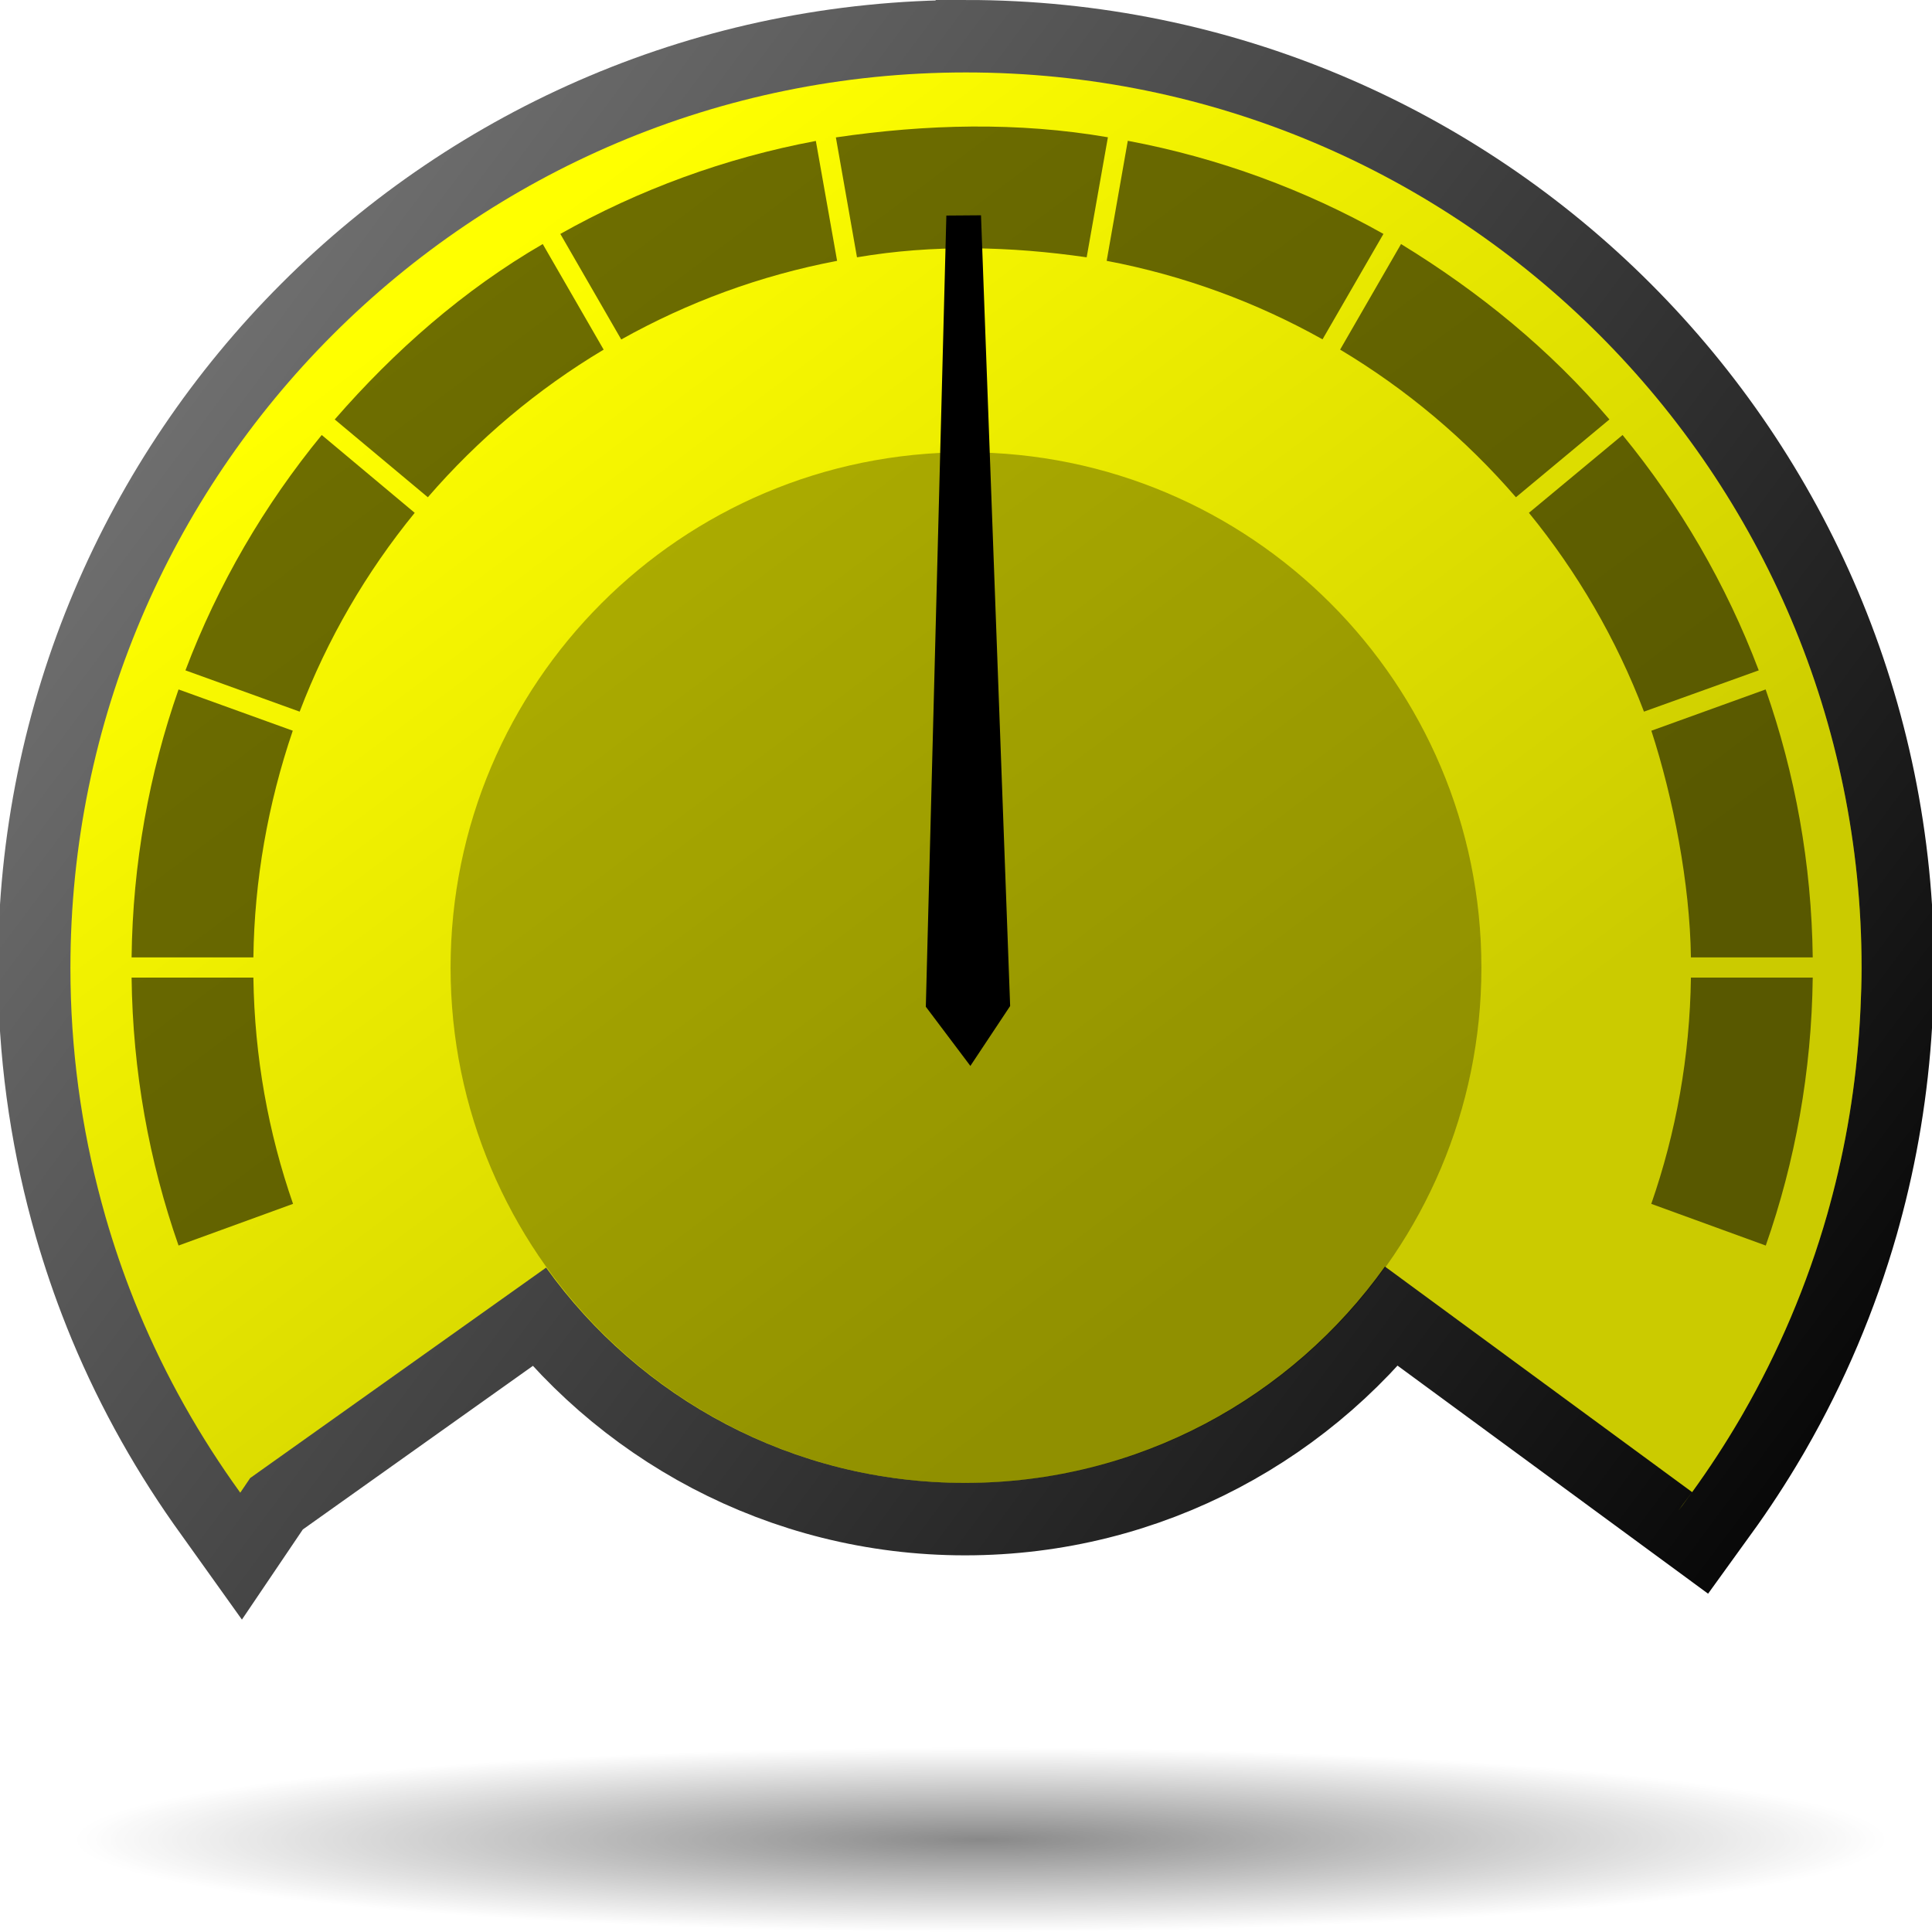
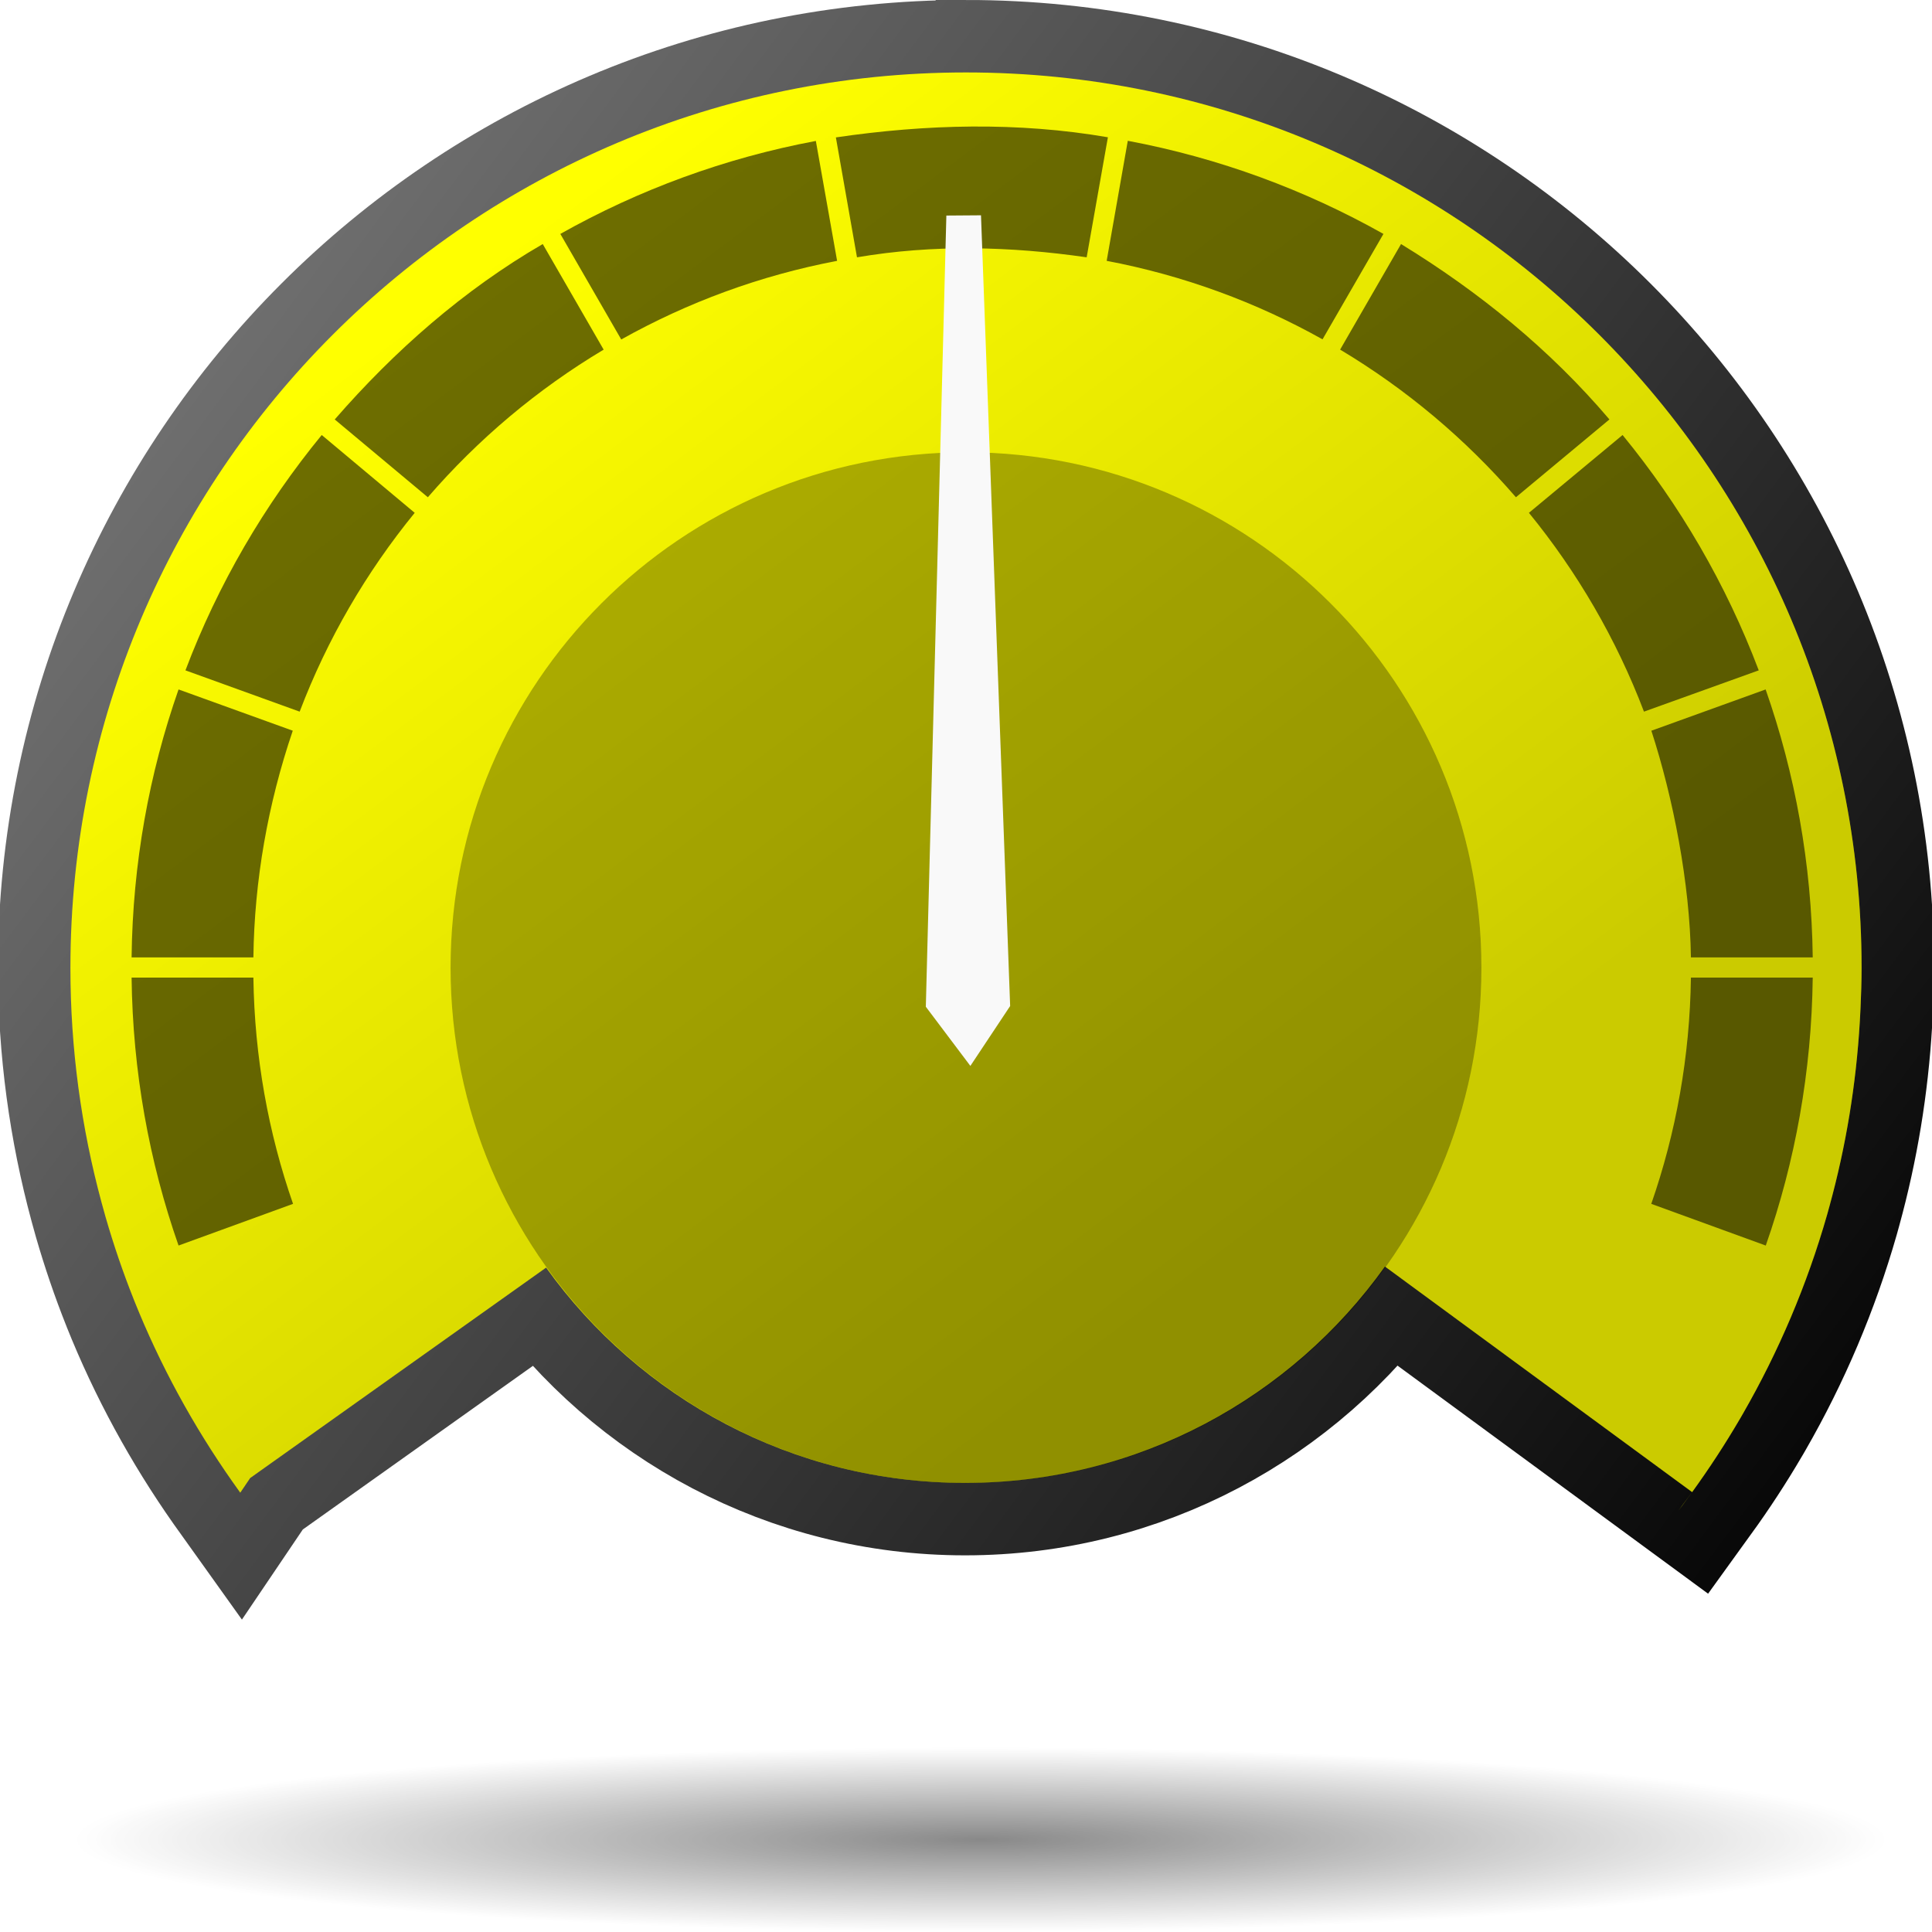
<svg xmlns="http://www.w3.org/2000/svg" xmlns:xlink="http://www.w3.org/1999/xlink" xml:space="preserve" width="400" height="400" style="fill-rule:evenodd" viewBox="0 0 112.889 112.889" id="svg3841" version="1.1">
  <defs id="defs3843">
    <linearGradient y2="120.871" x2="130.628" y1="16.794" x1="7.037" gradientUnits="userSpaceOnUse" id="linearGradient5115">
      <stop id="stop5117" style="stop-color:#000000;stop-opacity:1" offset="0" />
      <stop id="stop5119" style="stop-color:#747474;stop-opacity:1" offset="1" />
    </linearGradient>
    <linearGradient id="linearGradient5085">
      <stop style="stop-color:#000000;stop-opacity:0.751" offset="0" id="stop5087" />
      <stop style="stop-color:#000000;stop-opacity:0" offset="1" id="stop5089" />
    </linearGradient>
    <linearGradient id="linearGradient4980">
      <stop style="stop-color:#000000;stop-opacity:0" offset="0" id="stop4982" />
      <stop style="stop-color:#000000;stop-opacity:0.203" offset="1" id="stop4984" />
    </linearGradient>
    <linearGradient y2="45.415" x2="114.07" y1="45.415" x1="23.265" gradientUnits="userSpaceOnUse" id="linearGradient4562">
      <stop id="stop4564" style="stop-color:#ffffff;stop-opacity:0.139" offset="0" />
      <stop id="stop4566" style="stop-color:#ffffff;stop-opacity:0.418" offset="1" />
    </linearGradient>
    <style type="text/css" id="style3845">
   
    .str0 {stroke:#373435;stroke-width:0.2}
    .str2 {stroke:#B0913C;stroke-width:1}
    .str1 {stroke:#D19F22;stroke-width:1}
    .fil7 {fill:none}
    .fil2 {fill:#373435}
    .fil10 {fill:#606062}
    .fil8 {fill:#A9ABAE}
    .fil13 {fill:#D2D3D5}
    .fil11 {fill:#FEFEFE}
    .fil9 {fill:#0B0B0B}
    .fil14 {fill:#D19F22}
    .fil12 {fill:url(#id0)}
    .fil3 {fill:url(#id1)}
    .fil6 {fill:url(#id2)}
    .fil15 {fill:url(#id3)}
    .fil4 {fill:url(#id4)}
    .fil5 {fill:url(#id5)}
    .fil1 {fill:url(#id6)}
    .fil0 {fill:url(#id7)}
   
  </style>
    <linearGradient id="id0" gradientUnits="userSpaceOnUse" x1="68.782" y1="102.081" x2="68.782" y2="123.38">
      <stop offset="0" style="stop-color:#D19F22" id="stop3848" />
      <stop offset="1" style="stop-color:#AD8108" id="stop3850" />
    </linearGradient>
    <linearGradient id="id1" gradientUnits="userSpaceOnUse" x1="17.561" y1="68.832" x2="120.104" y2="68.832">
      <stop offset="0" style="stop-color:#383637" id="stop3853" />
      <stop offset="1" style="stop-color:#202020" id="stop3855" />
    </linearGradient>
    <linearGradient id="id2" gradientUnits="userSpaceOnUse" x1="14.513" y1="56.298" x2="124.072" y2="56.298">
      <stop offset="0" style="stop-color:#A20000" id="stop3858" />
      <stop offset="1" style="stop-color:#E90101" id="stop3860" />
    </linearGradient>
    <linearGradient id="id3" gradientUnits="userSpaceOnUse" x1="23.38" y1="35.158" x2="114.185" y2="35.158">
      <stop offset="0" style="stop-color:#A33B3B" id="stop3863" />
      <stop offset="1" style="stop-color:#E84C4C" id="stop3865" />
    </linearGradient>
    <linearGradient id="id4" gradientUnits="userSpaceOnUse" x1="10.534" y1="56.898" x2="127.252" y2="56.898">
      <stop offset="0" style="stop-color:#B20000" id="stop3868" />
      <stop offset="1" style="stop-color:#FE0000" id="stop3870" />
    </linearGradient>
    <linearGradient id="id5" gradientUnits="userSpaceOnUse" x1="23.265" y1="45.415" x2="114.07" y2="45.415">
      <stop offset="0" style="stop-color:#B33030" id="stop3873" />
      <stop offset="1" style="stop-color:#FC6262" id="stop3875" />
    </linearGradient>
    <linearGradient id="id6" gradientUnits="userSpaceOnUse" x1="7.037" y1="16.794" x2="130.628" y2="120.871">
      <stop offset="0" style="stop-color:#373435" id="stop3878" />
      <stop offset="1" style="stop-color:#FEFEFE" id="stop3880" />
    </linearGradient>
    <linearGradient id="id7" gradientUnits="userSpaceOnUse" x1="126.769" y1="141.253" x2="10.896" y2="-3.588">
      <stop offset="0" style="stop-color:#383838" id="stop3883" />
      <stop offset="0.51" style="stop-color:#0B0B0B" id="stop3885" />
      <stop offset="1" style="stop-color:#FEFEFE" id="stop3887" />
    </linearGradient>
    <linearGradient xlink:href="#id7" id="linearGradient3977" gradientUnits="userSpaceOnUse" x1="126.769" y1="141.253" x2="10.896" y2="-3.588" />
    <linearGradient xlink:href="#id6" id="linearGradient3979" gradientUnits="userSpaceOnUse" x1="7.037" y1="16.794" x2="130.628" y2="120.871" />
    <linearGradient xlink:href="#id1" id="linearGradient3981" gradientUnits="userSpaceOnUse" x1="17.561" y1="68.832" x2="120.104" y2="68.832" />
    <linearGradient xlink:href="#id4" id="linearGradient3983" gradientUnits="userSpaceOnUse" x1="10.534" y1="56.898" x2="127.252" y2="56.898" />
    <linearGradient xlink:href="#id5" id="linearGradient3985" gradientUnits="userSpaceOnUse" x1="23.265" y1="45.415" x2="114.07" y2="45.415" />
    <linearGradient xlink:href="#id0" id="linearGradient3989" gradientUnits="userSpaceOnUse" x1="68.782" y1="102.081" x2="68.782" y2="123.38" />
    <linearGradient xlink:href="#id0" id="linearGradient4005" gradientUnits="userSpaceOnUse" x1="68.782" y1="102.081" x2="68.782" y2="123.38" />
    <linearGradient xlink:href="#linearGradient4562" id="linearGradient4020" gradientUnits="userSpaceOnUse" x1="23.265" y1="45.415" x2="114.07" y2="45.415" gradientTransform="scale(3.543307,3.543307)" />
    <linearGradient xlink:href="#id1" id="linearGradient4026" gradientUnits="userSpaceOnUse" x1="17.561" y1="68.832" x2="120.104" y2="68.832" />
    <radialGradient xlink:href="#linearGradient5085" id="radialGradient5091" cx="203.073" cy="370.547" fx="203.073" fy="370.547" r="187.572" gradientTransform="matrix(1,0,0,0.1019284,0,332.7774)" gradientUnits="userSpaceOnUse" />
    <linearGradient xlink:href="#linearGradient4980" id="linearGradient5275" gradientUnits="userSpaceOnUse" gradientTransform="matrix(0.2530498,0,0,0.2530498,-5.32739,-5.184864)" x1="166.613" y1="55.179" x2="338.537" y2="284.504" />
    <linearGradient xlink:href="#linearGradient5115" id="linearGradient5279" gradientUnits="userSpaceOnUse" x1="114.519" y1="97.159" x2="8.062" y2="17.569" gradientTransform="matrix(0.9719363,0,0,0.9719363,1.584033,-3.100168)" />
  </defs>
  <path style="fill:#000000;fill-opacity:1;stroke:url(#linearGradient5279);stroke-width:8.467;stroke-miterlimit:4;stroke-opacity:1;stroke-dasharray:none" d="m 56.44,4.233 c -28.899,0 -52.326,23.427 -52.326,52.326 0,4.741 0.637,9.337 1.819,13.704 0.077,0.285 0.155,0.571 0.237,0.854 0.469,1.623 1.011,3.215 1.629,4.768 0.008,0.021 0.015,0.042 0.024,0.063 1.514,3.793 3.465,7.364 5.781,10.66 l 0.435,0.609 0.577,-0.854 17.294,-12.297 c 5.465,7.616 14.394,12.581 24.483,12.581 10.119,0 19.069,-4.99 24.53,-12.645 l 17.951,13.182 c 0.987,-1.365 1.914,-2.779 2.768,-4.239 0.023,-0.04 0.048,-0.079 0.071,-0.119 0.042,-0.074 0.085,-0.147 0.127,-0.221 2.084,-3.624 3.745,-7.521 4.919,-11.624 0.049,-0.171 0.095,-0.343 0.142,-0.514 0.953,-3.465 1.553,-7.074 1.771,-10.786 0.015,-0.253 0.028,-0.505 0.04,-0.759 0.035,-0.783 0.063,-1.573 0.063,-2.364 0,-28.899 -23.435,-52.326 -52.334,-52.326 z" id="_177024496" />
  <path style="fill:#ffff00;fill-opacity:1;fill-rule:nonzero;stroke:none" d="m 14.039,87.218 0.577,-0.854 17.294,-12.297 c 5.465,7.616 14.394,12.581 24.483,12.581 10.119,0 19.069,-4.99 24.53,-12.645 l 17.951,13.182 c 0.987,-1.365 1.914,-2.779 2.768,-4.239 0.023,-0.04 0.048,-0.079 0.071,-0.119 0.042,-0.074 0.085,-0.147 0.127,-0.221 2.084,-3.624 3.745,-7.521 4.919,-11.624 0.049,-0.171 0.095,-0.343 0.142,-0.514 0.953,-3.465 1.553,-7.074 1.771,-10.786 0.015,-0.253 0.028,-0.505 0.04,-0.759 0.035,-0.783 0.063,-1.573 0.063,-2.364 0,-28.899 -23.435,-52.326 -52.334,-52.326 -28.899,0 -52.326,23.427 -52.326,52.326 0,4.741 0.637,9.337 1.819,13.704 0.077,0.285 0.155,0.571 0.237,0.854 0.469,1.623 1.011,3.215 1.629,4.768 0.008,0.021 0.015,0.042 0.024,0.063 1.514,3.793 3.465,7.364 5.781,10.66 m 85.27,0.577 c -1.052,1.4 -1.031,1.416 0,0 z" id="path2879" />
  <path id="path4978" d="m 14.039,87.218 0.577,-0.854 17.294,-12.297 c 5.465,7.616 14.394,12.581 24.483,12.581 10.119,0 19.069,-4.99 24.53,-12.645 l 17.951,13.182 c 0.987,-1.365 1.914,-2.779 2.768,-4.239 0.023,-0.04 0.048,-0.079 0.071,-0.119 0.042,-0.074 0.085,-0.147 0.127,-0.221 2.084,-3.624 3.745,-7.521 4.919,-11.624 0.049,-0.171 0.095,-0.343 0.142,-0.514 0.953,-3.465 1.553,-7.074 1.771,-10.786 0.015,-0.253 0.028,-0.505 0.04,-0.759 0.035,-0.783 0.063,-1.573 0.063,-2.364 0,-28.899 -23.435,-52.326 -52.334,-52.326 -28.899,0 -52.326,23.427 -52.326,52.326 0,4.741 0.637,9.337 1.819,13.704 0.077,0.285 0.155,0.571 0.237,0.854 0.469,1.623 1.011,3.215 1.629,4.768 0.008,0.021 0.015,0.042 0.024,0.063 1.514,3.793 3.465,7.364 5.781,10.66 m 85.27,0.577 c -1.052,1.4 -1.031,1.416 0,0 z" style="fill:url(#linearGradient5275);fill-opacity:1;fill-rule:nonzero;stroke:none" />
  <circle id="_177020752" class="fil9 str0" cx="68.832" cy="68.832" r="33.588" d="M 102.42,68.832 C 102.42,87.382 87.382,102.42 68.832,102.42 c -18.55,0 -33.588,-15.038 -33.588,-33.588 0,-18.55 15.038,-33.588 33.588,-33.588 18.55,0 33.588,15.038 33.588,33.588 z" style="fill:#000000;fill-opacity:0.291;stroke:none" transform="matrix(0.8966332,0,0,0.8966332,-5.273056,-5.174023)" />
  <path style="fill:#000000;fill-opacity:0.57" d="m 96.491,42.697 c 1.273,3.915 2.252,8.92 2.312,13.245 l 7.117,0 c -0.065,-5.48 -1.033,-10.749 -2.752,-15.657 L 96.491,42.697 z M 48.841,8.029 50.075,15.035 c 4.449,-0.759 8.968,-0.644 13.42,0 L 64.736,8.021 C 59.466,7.113 54.113,7.255 48.841,8.029 z m 17.057,0.198 -1.234,7.014 c 4.499,0.854 8.746,2.421 12.613,4.587 l 3.559,-6.16 C 76.262,11.093 71.23,9.228 65.898,8.227 z M 47.671,8.235 c -5.332,1 -10.356,2.86 -14.93,5.433 l 3.559,6.168 c 3.867,-2.165 8.114,-3.741 12.613,-4.594 L 47.671,8.235 z M 31.713,14.26 c -4.629,2.685 -8.657,6.231 -12.154,10.249 l 5.441,4.547 c 2.934,-3.395 6.399,-6.313 10.272,-8.627 L 31.713,14.26 z m 50.151,0 -3.559,6.168 c 3.872,2.315 7.338,5.232 10.272,8.627 l 5.464,-4.547 C 90.565,20.419 86.424,17.051 81.864,14.26 z M 18.799,25.418 c -3.351,4.087 -6.061,8.72 -7.963,13.752 l 6.674,2.412 c 1.614,-4.244 3.899,-8.16 6.722,-11.617 L 18.799,25.418 z m 76.01,0 -5.472,4.547 c 2.822,3.457 5.108,7.372 6.722,11.617 l 6.706,-2.412 C 100.863,34.138 98.159,29.506 94.809,25.418 z M 10.433,40.285 C 8.713,45.193 7.754,50.462 7.689,55.942 l 7.117,0 c 0.056,-4.509 0.851,-8.986 2.301,-13.246 L 10.433,40.285 z M 7.689,57.121 c 0.065,5.48 1.025,10.749 2.744,15.657 l 6.69,-2.436 C 15.679,66.194 14.87,61.746 14.806,57.121 l -7.117,0 z m 91.114,0 c -0.064,4.625 -0.873,9.074 -2.317,13.222 l 6.69,2.436 c 1.72,-4.908 2.679,-10.177 2.744,-15.657 l -7.117,0 z" id="_462375584" />
-   <path style="fill:#000000;fill-opacity:1" d="M 57.321,12.58 59.024,58.783 56.7,62.283 54.097,58.825 55.297,12.595" id="_177024592" />
+   <path style="fill:#f9f9f9;fill-opacity:1" d="M 57.321,12.58 59.024,58.783 56.7,62.283 54.097,58.825 55.297,12.595" id="_177024592" />
  <path style="opacity:0.614;fill:url(#radialGradient5091);fill-opacity:1;fill-rule:nonzero;stroke:none" id="path5083" d="m 390.645,370.547 a 187.572,19.119 0 1 1 -375.143,0 187.572,19.119 0 1 1 375.143,0 z" transform="matrix(0.2822223,0,0,0.2822223,0,2.916628)" />
</svg>
